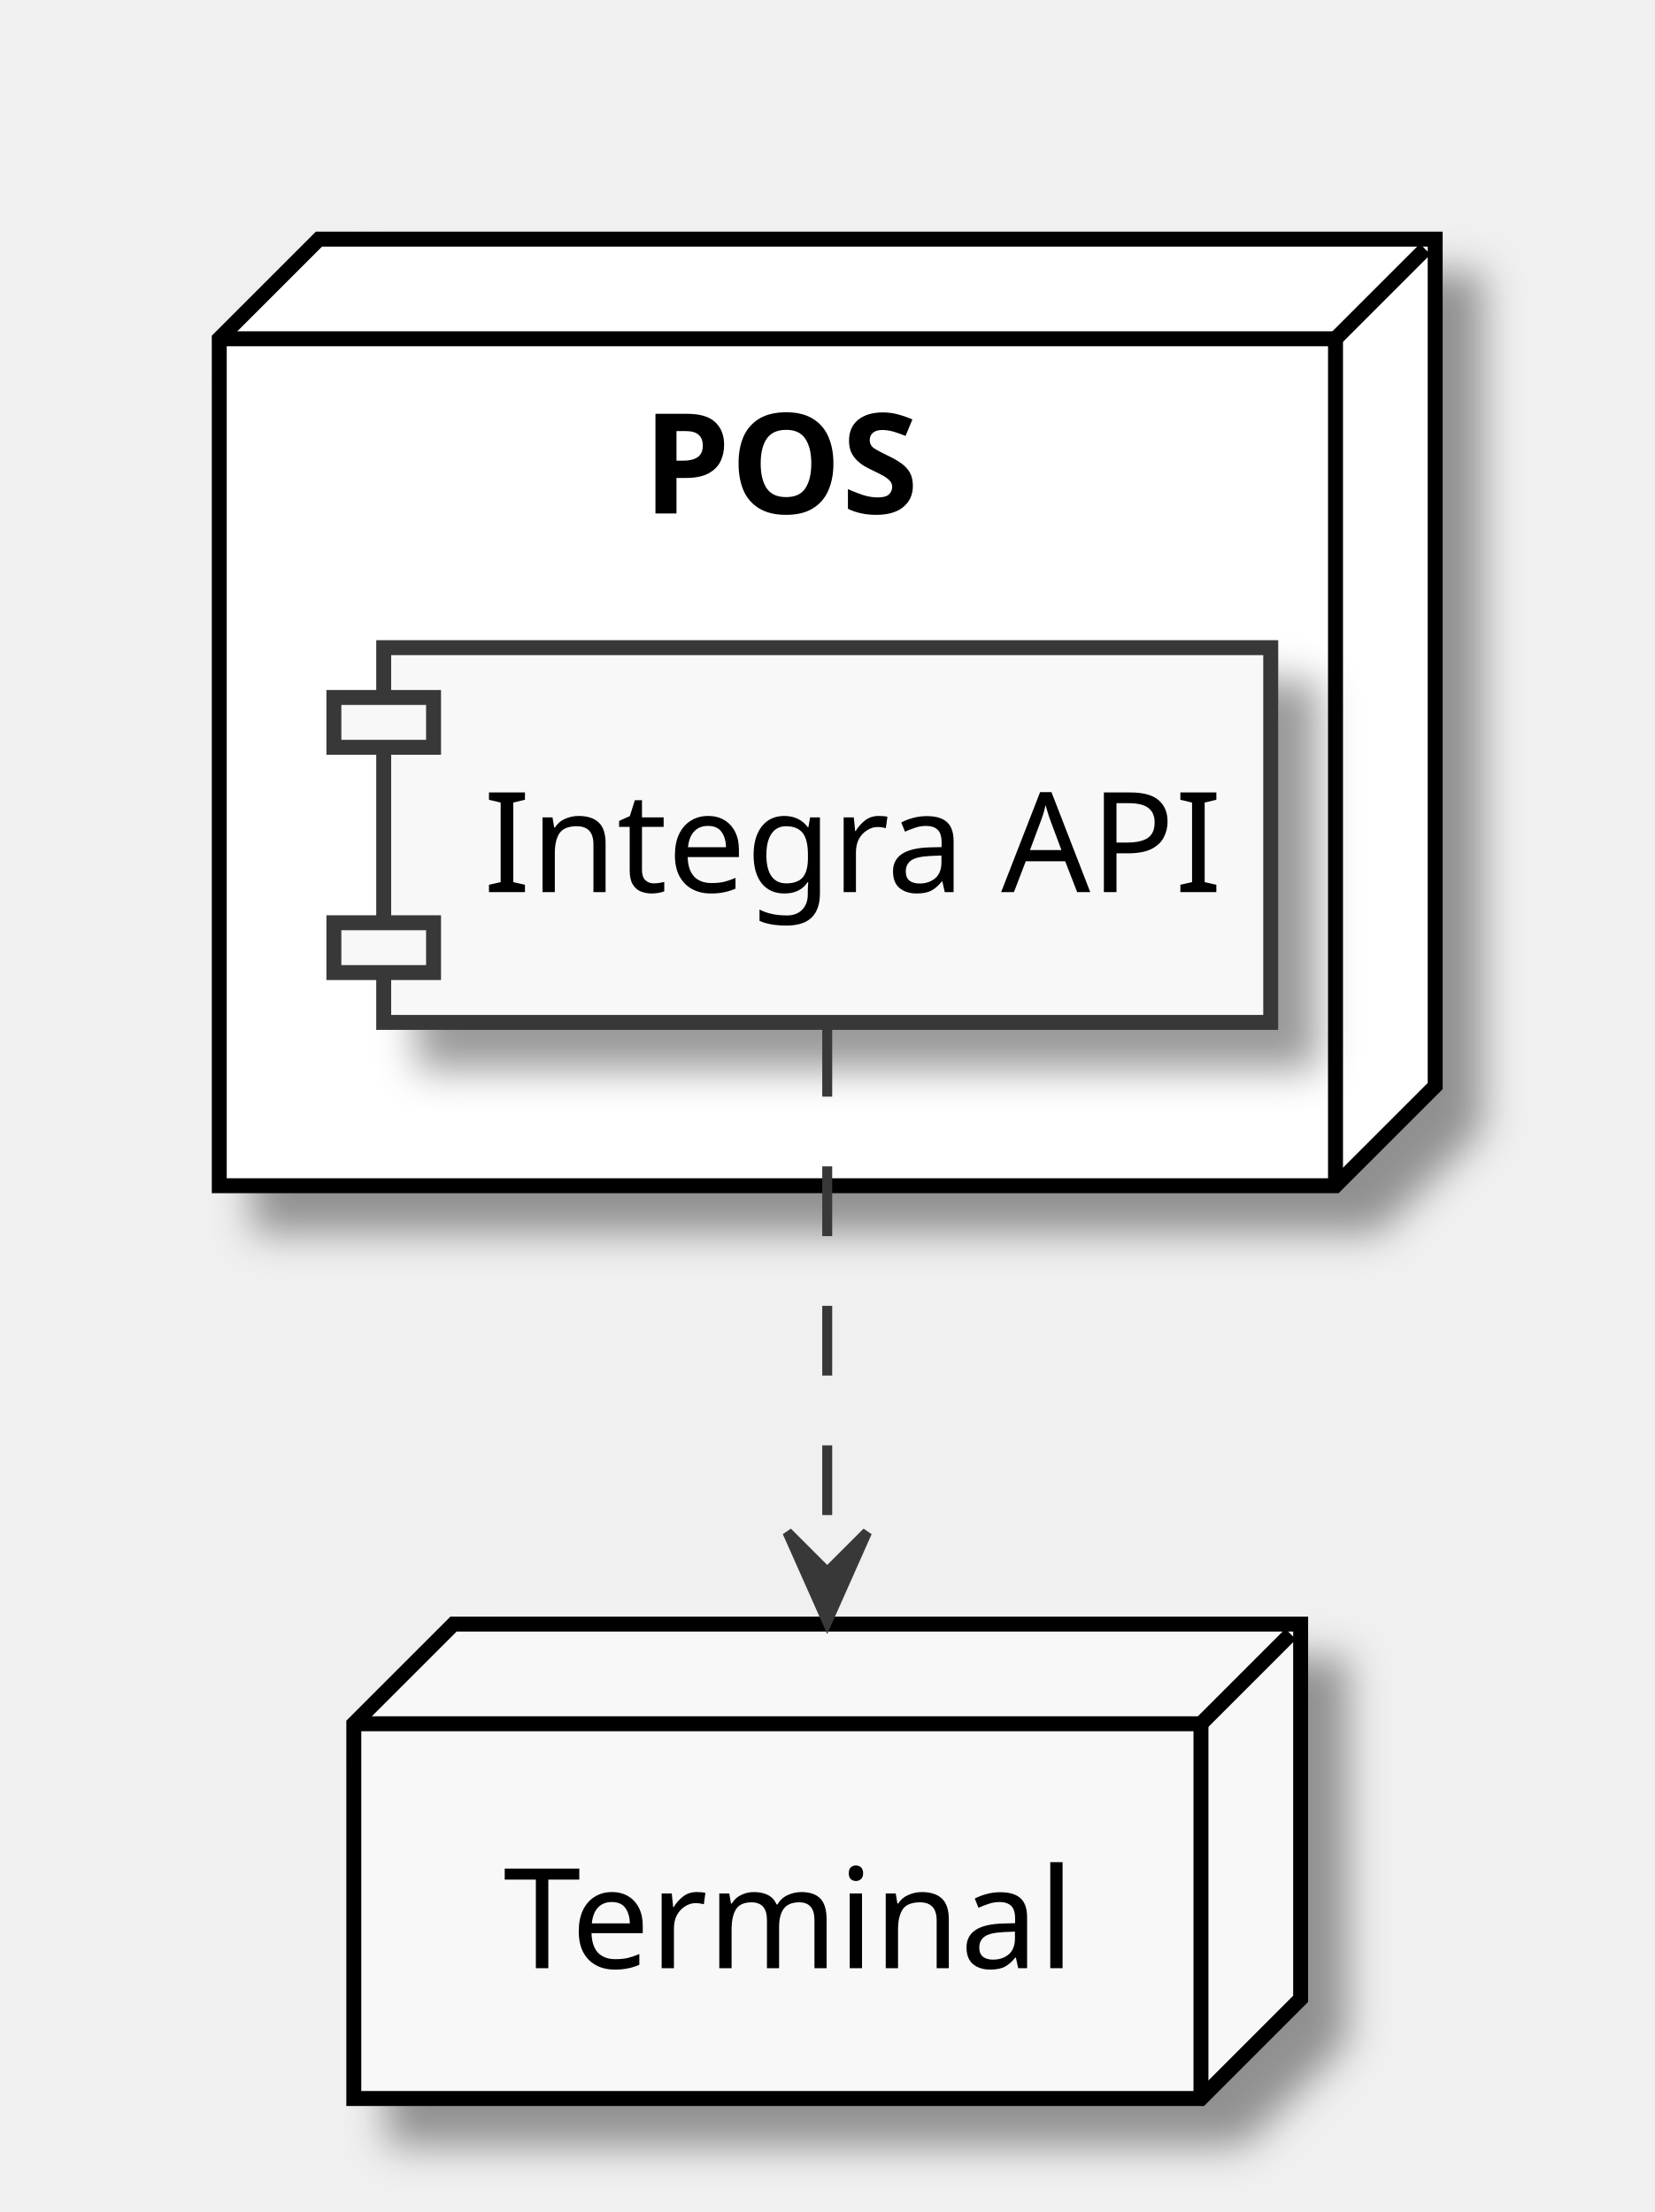
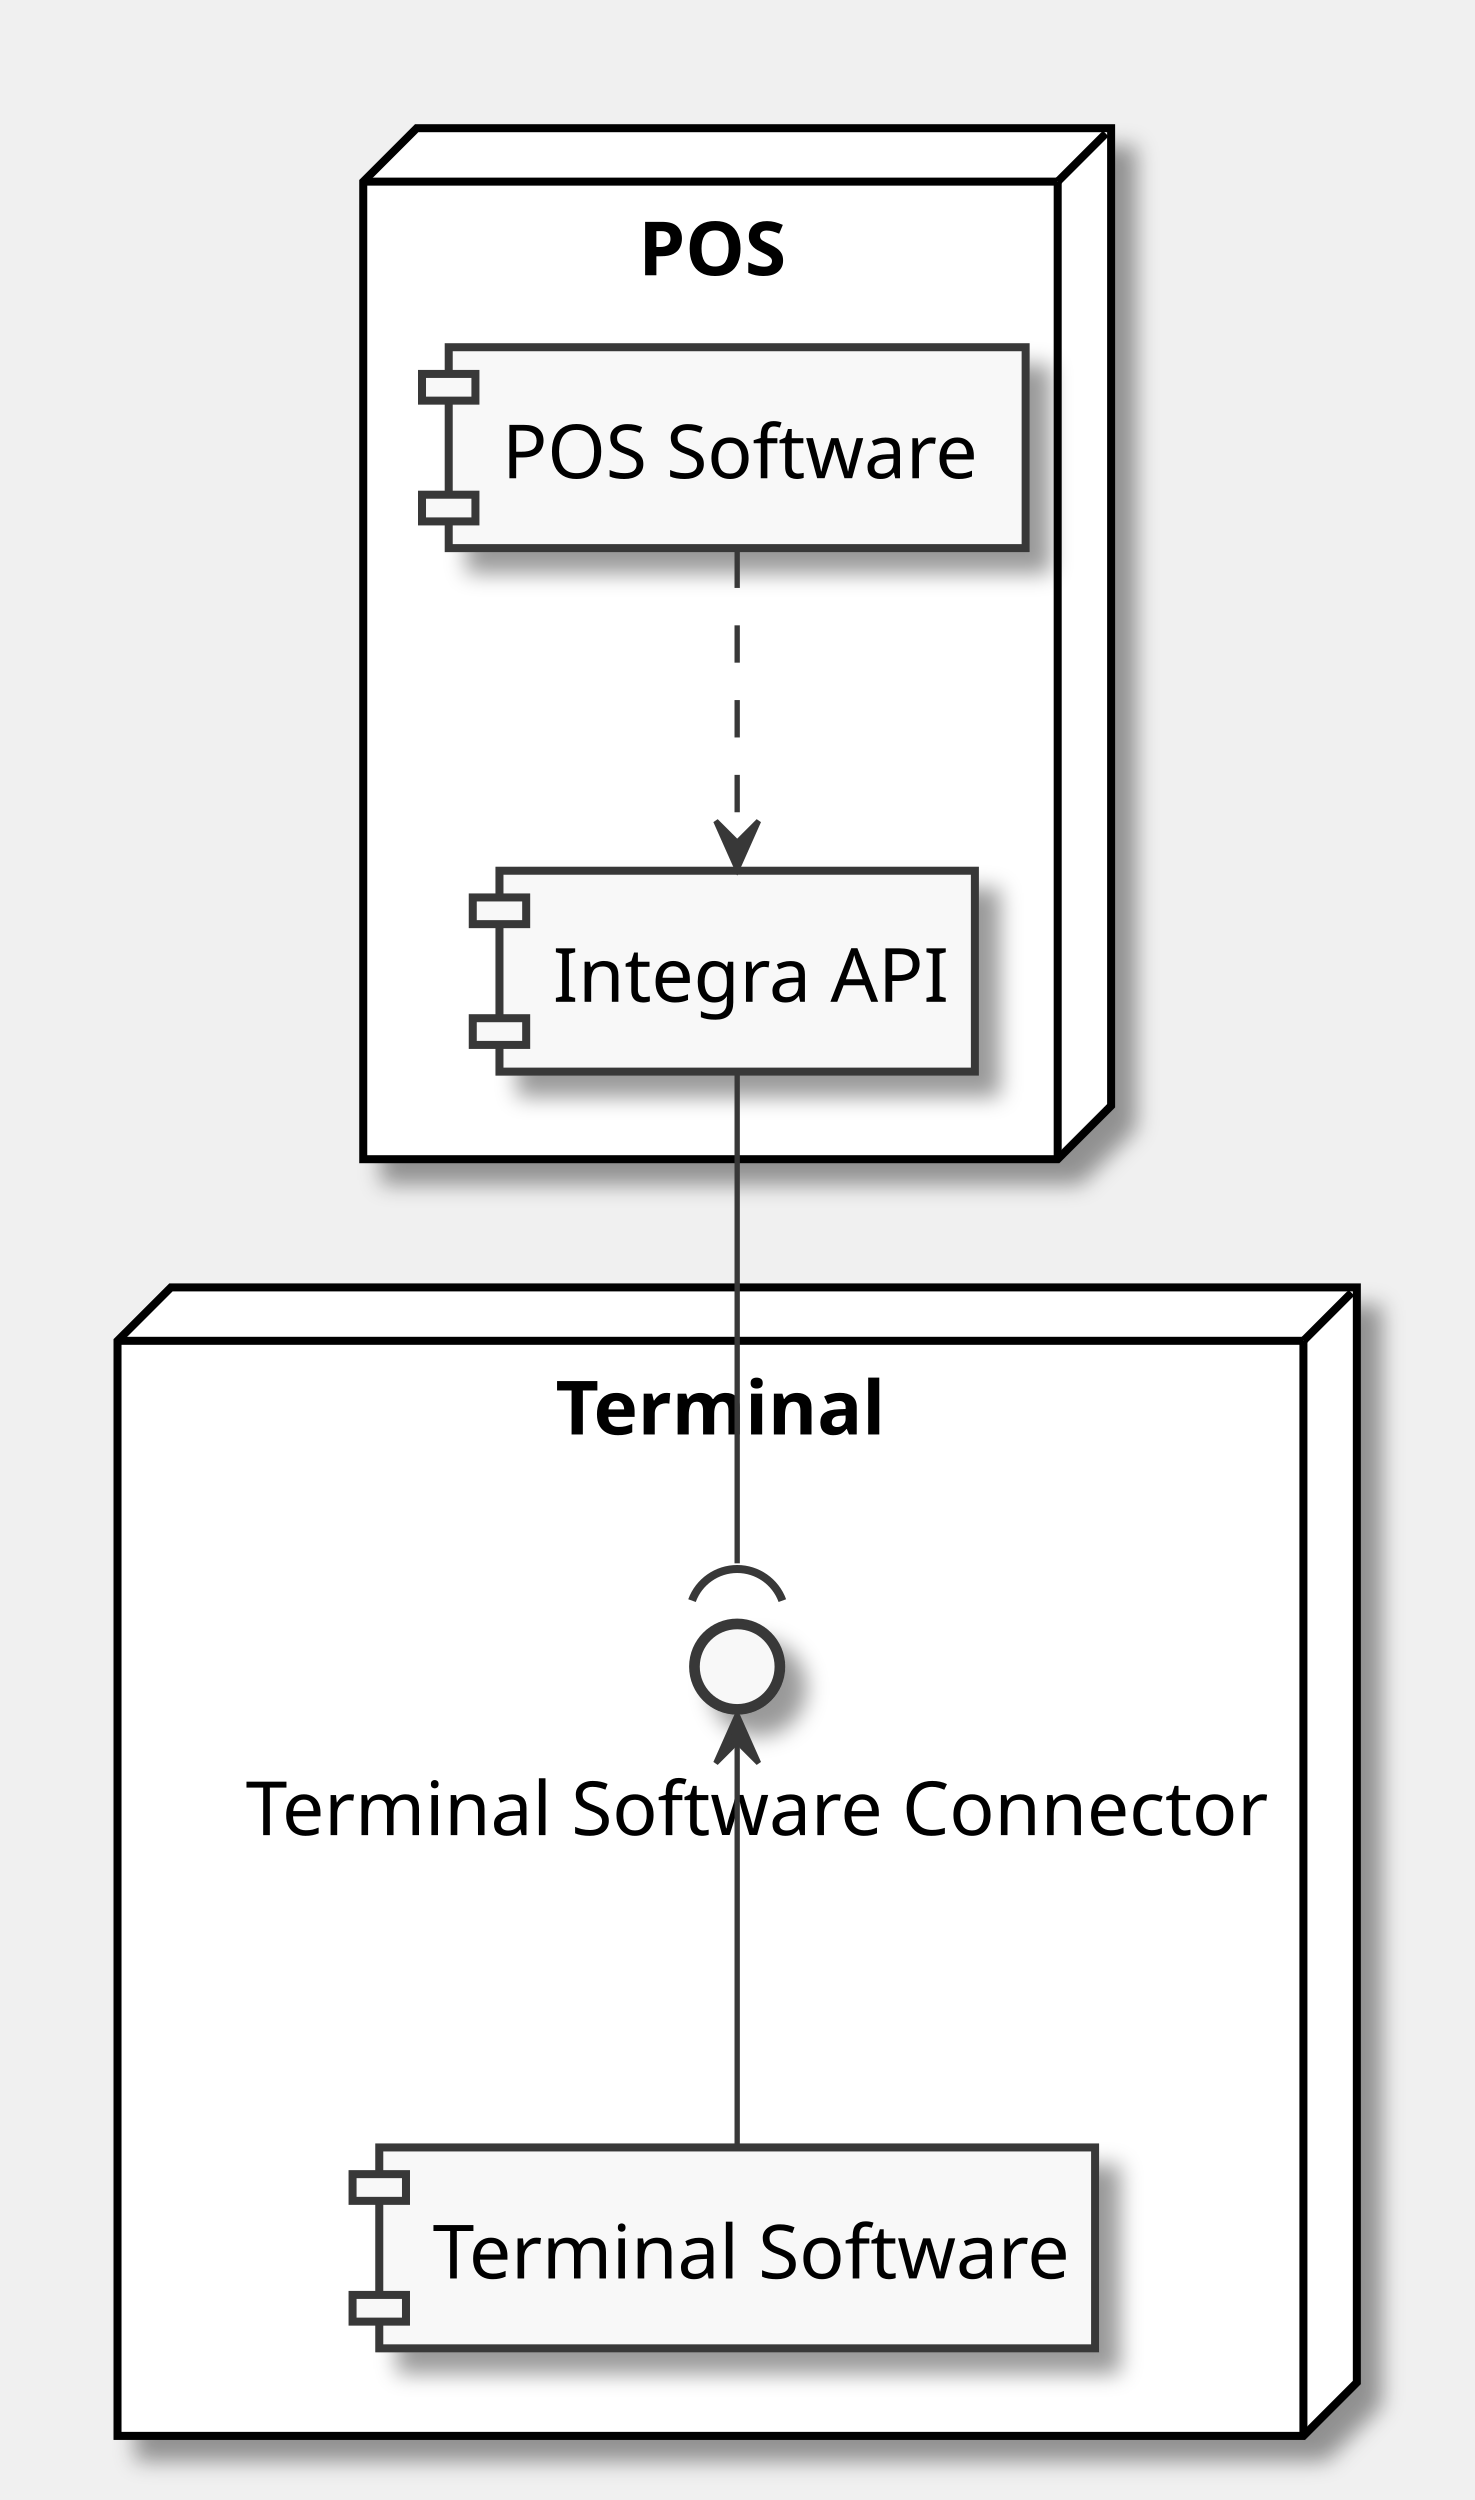
- <svg xmlns="http://www.w3.org/2000/svg" contentScriptType="application/ecmascript" contentStyleType="text/css" height="222px" preserveAspectRatio="none" style="width:166px;height:222px;" version="1.1" viewBox="0 0 166 222" width="166px" zoomAndPan="magnify">
+ <svg xmlns="http://www.w3.org/2000/svg" contentScriptType="application/ecmascript" contentStyleType="text/css" height="468px" preserveAspectRatio="none" style="width:276px;height:468px;" version="1.1" viewBox="0 0 276 468" width="276px" zoomAndPan="magnify">
  <defs>
-     <filter height="300%" id="f1xif41alq0oly" width="300%" x="-1" y="-1">
+     <filter height="300%" id="f2onxpdnb4q9i" width="300%" x="-1" y="-1">
      <feGaussianBlur result="blurOut" stdDeviation="2.0" />
      <feColorMatrix in="blurOut" result="blurOut2" type="matrix" values="0 0 0 0 0 0 0 0 0 0 0 0 0 0 0 0 0 0 .4 0" />
      <feOffset dx="4.0" dy="4.0" in="blurOut2" result="blurOut3" />
      <feBlend in="SourceGraphic" in2="blurOut3" mode="normal" />
    </filter>
  </defs>
  <g>
-     <polygon fill="#FFFFFF" filter="url(#f1xif41alq0oly)" points="22,34,32,24,144,24,144,109,134,119,22,119,22,34" style="stroke: #000000; stroke-width: 1.5;" />
-     <line style="stroke: #000000; stroke-width: 1.5;" x1="134" x2="143" y1="34" y2="25" />
-     <line style="stroke: #000000; stroke-width: 1.5;" x1="22" x2="134" y1="34" y2="34" />
-     <line style="stroke: #000000; stroke-width: 1.5;" x1="134" x2="134" y1="34" y2="119" />
-     <text fill="#000000" font-family="sans-serif" font-size="14" font-weight="bold" lengthAdjust="spacingAndGlyphs" textLength="29" x="64.5" y="51.533">POS</text>
-     <rect fill="#F8F8F8" filter="url(#f1xif41alq0oly)" height="37.609" style="stroke: #383838; stroke-width: 1.5;" width="89" x="38.5" y="65" />
-     <rect fill="#F8F8F8" height="5" style="stroke: #383838; stroke-width: 1.5;" width="10" x="33.5" y="70" />
-     <rect fill="#F8F8F8" height="5" style="stroke: #383838; stroke-width: 1.5;" width="10" x="33.5" y="92.609" />
-     <text fill="#000000" font-family="sans-serif" font-size="14" lengthAdjust="spacingAndGlyphs" textLength="69" x="48.5" y="89.533">Integra API</text>
-     <polygon fill="#F8F8F8" filter="url(#f1xif41alq0oly)" points="35.5,173,45.5,163,130.5,163,130.5,200.609,120.5,210.609,35.5,210.609,35.5,173" style="stroke: #000000; stroke-width: 1.5;" />
-     <line style="stroke: #000000; stroke-width: 1.5;" x1="120.5" x2="129.5" y1="173" y2="164" />
-     <line style="stroke: #000000; stroke-width: 1.5;" x1="35.5" x2="120.5" y1="173" y2="173" />
-     <line style="stroke: #000000; stroke-width: 1.5;" x1="120.5" x2="120.5" y1="173" y2="210.609" />
-     <text fill="#000000" font-family="sans-serif" font-size="14" lengthAdjust="spacingAndGlyphs" textLength="55" x="50.5" y="197.533">Terminal</text>
-     <path d="M83,103.057 C83,118.175 83,140.019 83,157.496 " fill="none" id="api-&gt;Terminal" style="stroke: #383838; stroke-width: 1.0; stroke-dasharray: 7.0,7.0;" />
-     <polygon fill="#383838" points="83,162.767,87,153.767,83,157.767,79,153.767,83,162.767" style="stroke: #383838; stroke-width: 1.0;" />
+     <polygon fill="#FFFFFF" filter="url(#f2onxpdnb4q9i)" points="68,34,78,24,208,24,208,207,198,217,68,217,68,34" style="stroke: #000000; stroke-width: 1.5;" />
+     <line style="stroke: #000000; stroke-width: 1.5;" x1="198" x2="207" y1="34" y2="25" />
+     <line style="stroke: #000000; stroke-width: 1.5;" x1="68" x2="198" y1="34" y2="34" />
+     <line style="stroke: #000000; stroke-width: 1.5;" x1="198" x2="198" y1="34" y2="217" />
+     <text fill="#000000" font-family="sans-serif" font-size="14" font-weight="bold" lengthAdjust="spacingAndGlyphs" textLength="29" x="119.5" y="51.533">POS</text>
+     <polygon fill="#FFFFFF" filter="url(#f2onxpdnb4q9i)" points="22,251,32,241,254,241,254,446,244,456,22,456,22,251" style="stroke: #000000; stroke-width: 1.5;" />
+     <line style="stroke: #000000; stroke-width: 1.5;" x1="244" x2="253" y1="251" y2="242" />
+     <line style="stroke: #000000; stroke-width: 1.5;" x1="22" x2="244" y1="251" y2="251" />
+     <line style="stroke: #000000; stroke-width: 1.5;" x1="244" x2="244" y1="251" y2="456" />
+     <text fill="#000000" font-family="sans-serif" font-size="14" font-weight="bold" lengthAdjust="spacingAndGlyphs" textLength="60" x="104" y="268.533">Terminal</text>
+     <rect fill="#F8F8F8" filter="url(#f2onxpdnb4q9i)" height="37.609" style="stroke: #383838; stroke-width: 1.5;" width="108" x="84" y="65" />
+     <rect fill="#F8F8F8" height="5" style="stroke: #383838; stroke-width: 1.5;" width="10" x="79" y="70" />
+     <rect fill="#F8F8F8" height="5" style="stroke: #383838; stroke-width: 1.5;" width="10" x="79" y="92.609" />
+     <text fill="#000000" font-family="sans-serif" font-size="14" lengthAdjust="spacingAndGlyphs" textLength="88" x="94" y="89.533">POS Software</text>
+     <rect fill="#F8F8F8" filter="url(#f2onxpdnb4q9i)" height="37.609" style="stroke: #383838; stroke-width: 1.5;" width="89" x="93.5" y="163" />
+     <rect fill="#F8F8F8" height="5" style="stroke: #383838; stroke-width: 1.5;" width="10" x="88.5" y="168" />
+     <rect fill="#F8F8F8" height="5" style="stroke: #383838; stroke-width: 1.5;" width="10" x="88.5" y="190.609" />
+     <text fill="#000000" font-family="sans-serif" font-size="14" lengthAdjust="spacingAndGlyphs" textLength="69" x="103.5" y="187.533">Integra API</text>
+     <rect fill="#F8F8F8" filter="url(#f2onxpdnb4q9i)" height="37.609" style="stroke: #383838; stroke-width: 1.5;" width="134" x="71" y="402" />
+     <rect fill="#F8F8F8" height="5" style="stroke: #383838; stroke-width: 1.5;" width="10" x="66" y="407" />
+     <rect fill="#F8F8F8" height="5" style="stroke: #383838; stroke-width: 1.5;" width="10" x="66" y="429.609" />
+     <text fill="#000000" font-family="sans-serif" font-size="14" lengthAdjust="spacingAndGlyphs" textLength="114" x="81" y="426.533">Terminal Software</text>
+     <ellipse cx="138" cy="312" fill="#F8F8F8" filter="url(#f2onxpdnb4q9i)" rx="8" ry="8" style="stroke: #383838; stroke-width: 2.0;" />
+     <text fill="#000000" font-family="sans-serif" font-size="14" lengthAdjust="spacingAndGlyphs" textLength="184" x="46" y="343.533">Terminal Software Connector</text>
+     <path d="M138,103.057 C138,118.513 138,140.865 138,157.673 " fill="none" id="main-&gt;api" style="stroke: #383838; stroke-width: 1.0; stroke-dasharray: 7.0,7.0;" />
+     <polygon fill="#383838" points="138,162.698,142,153.698,138,157.698,134,153.698,138,162.698" style="stroke: #383838; stroke-width: 1.0;" />
+     <path d="M138,326.4 C138,345.408 138,380.263 138,401.657 " fill="none" id="connector&lt;-term" style="stroke: #383838; stroke-width: 1.0;" />
+     <polygon fill="#383838" points="138,321.042,134,330.042,138,326.042,142,330.042,138,321.042" style="stroke: #383838; stroke-width: 1.0;" />
+     <path d="M138,201.068 C138,225.34 138,268.242 138,292.655 " fill="none" id="api-&gt;connector" style="stroke: #383838; stroke-width: 1.0;" />
+     <path d="M146.457,299.638 A9,9 0 0 0 129.543 299.638" fill="none" style="stroke: #383838; stroke-width: 1.5;" />
  </g>
</svg>
